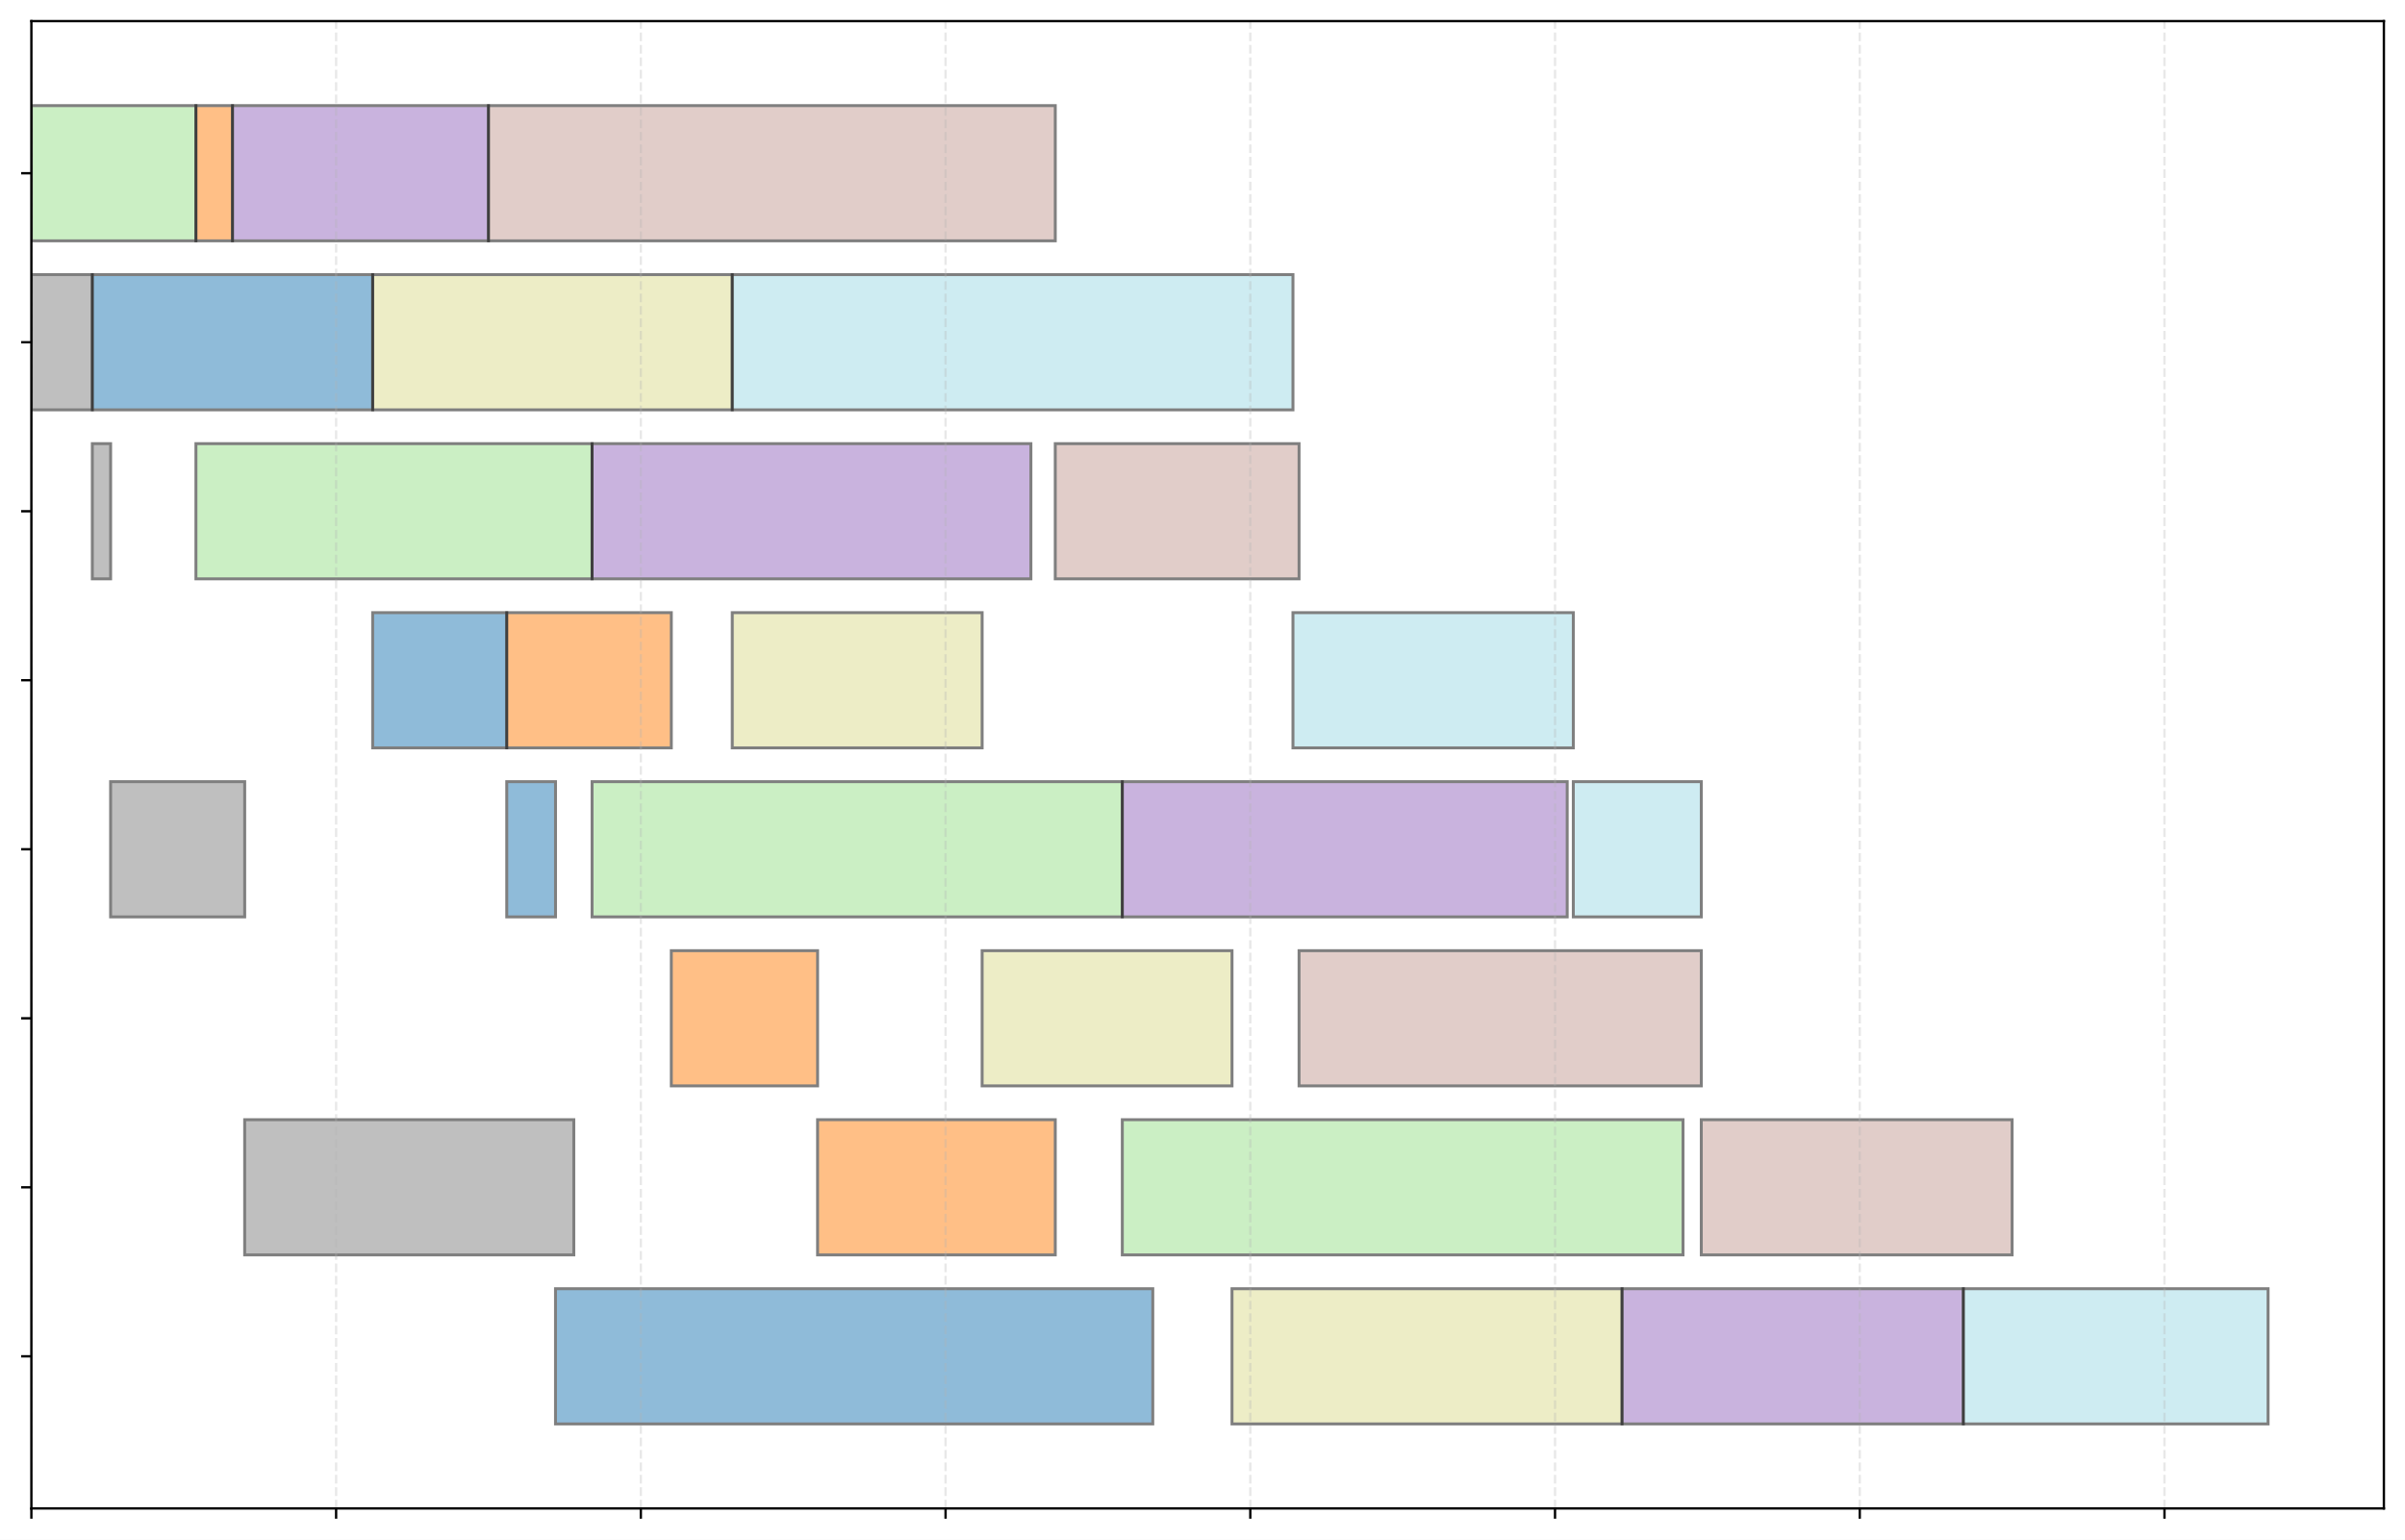
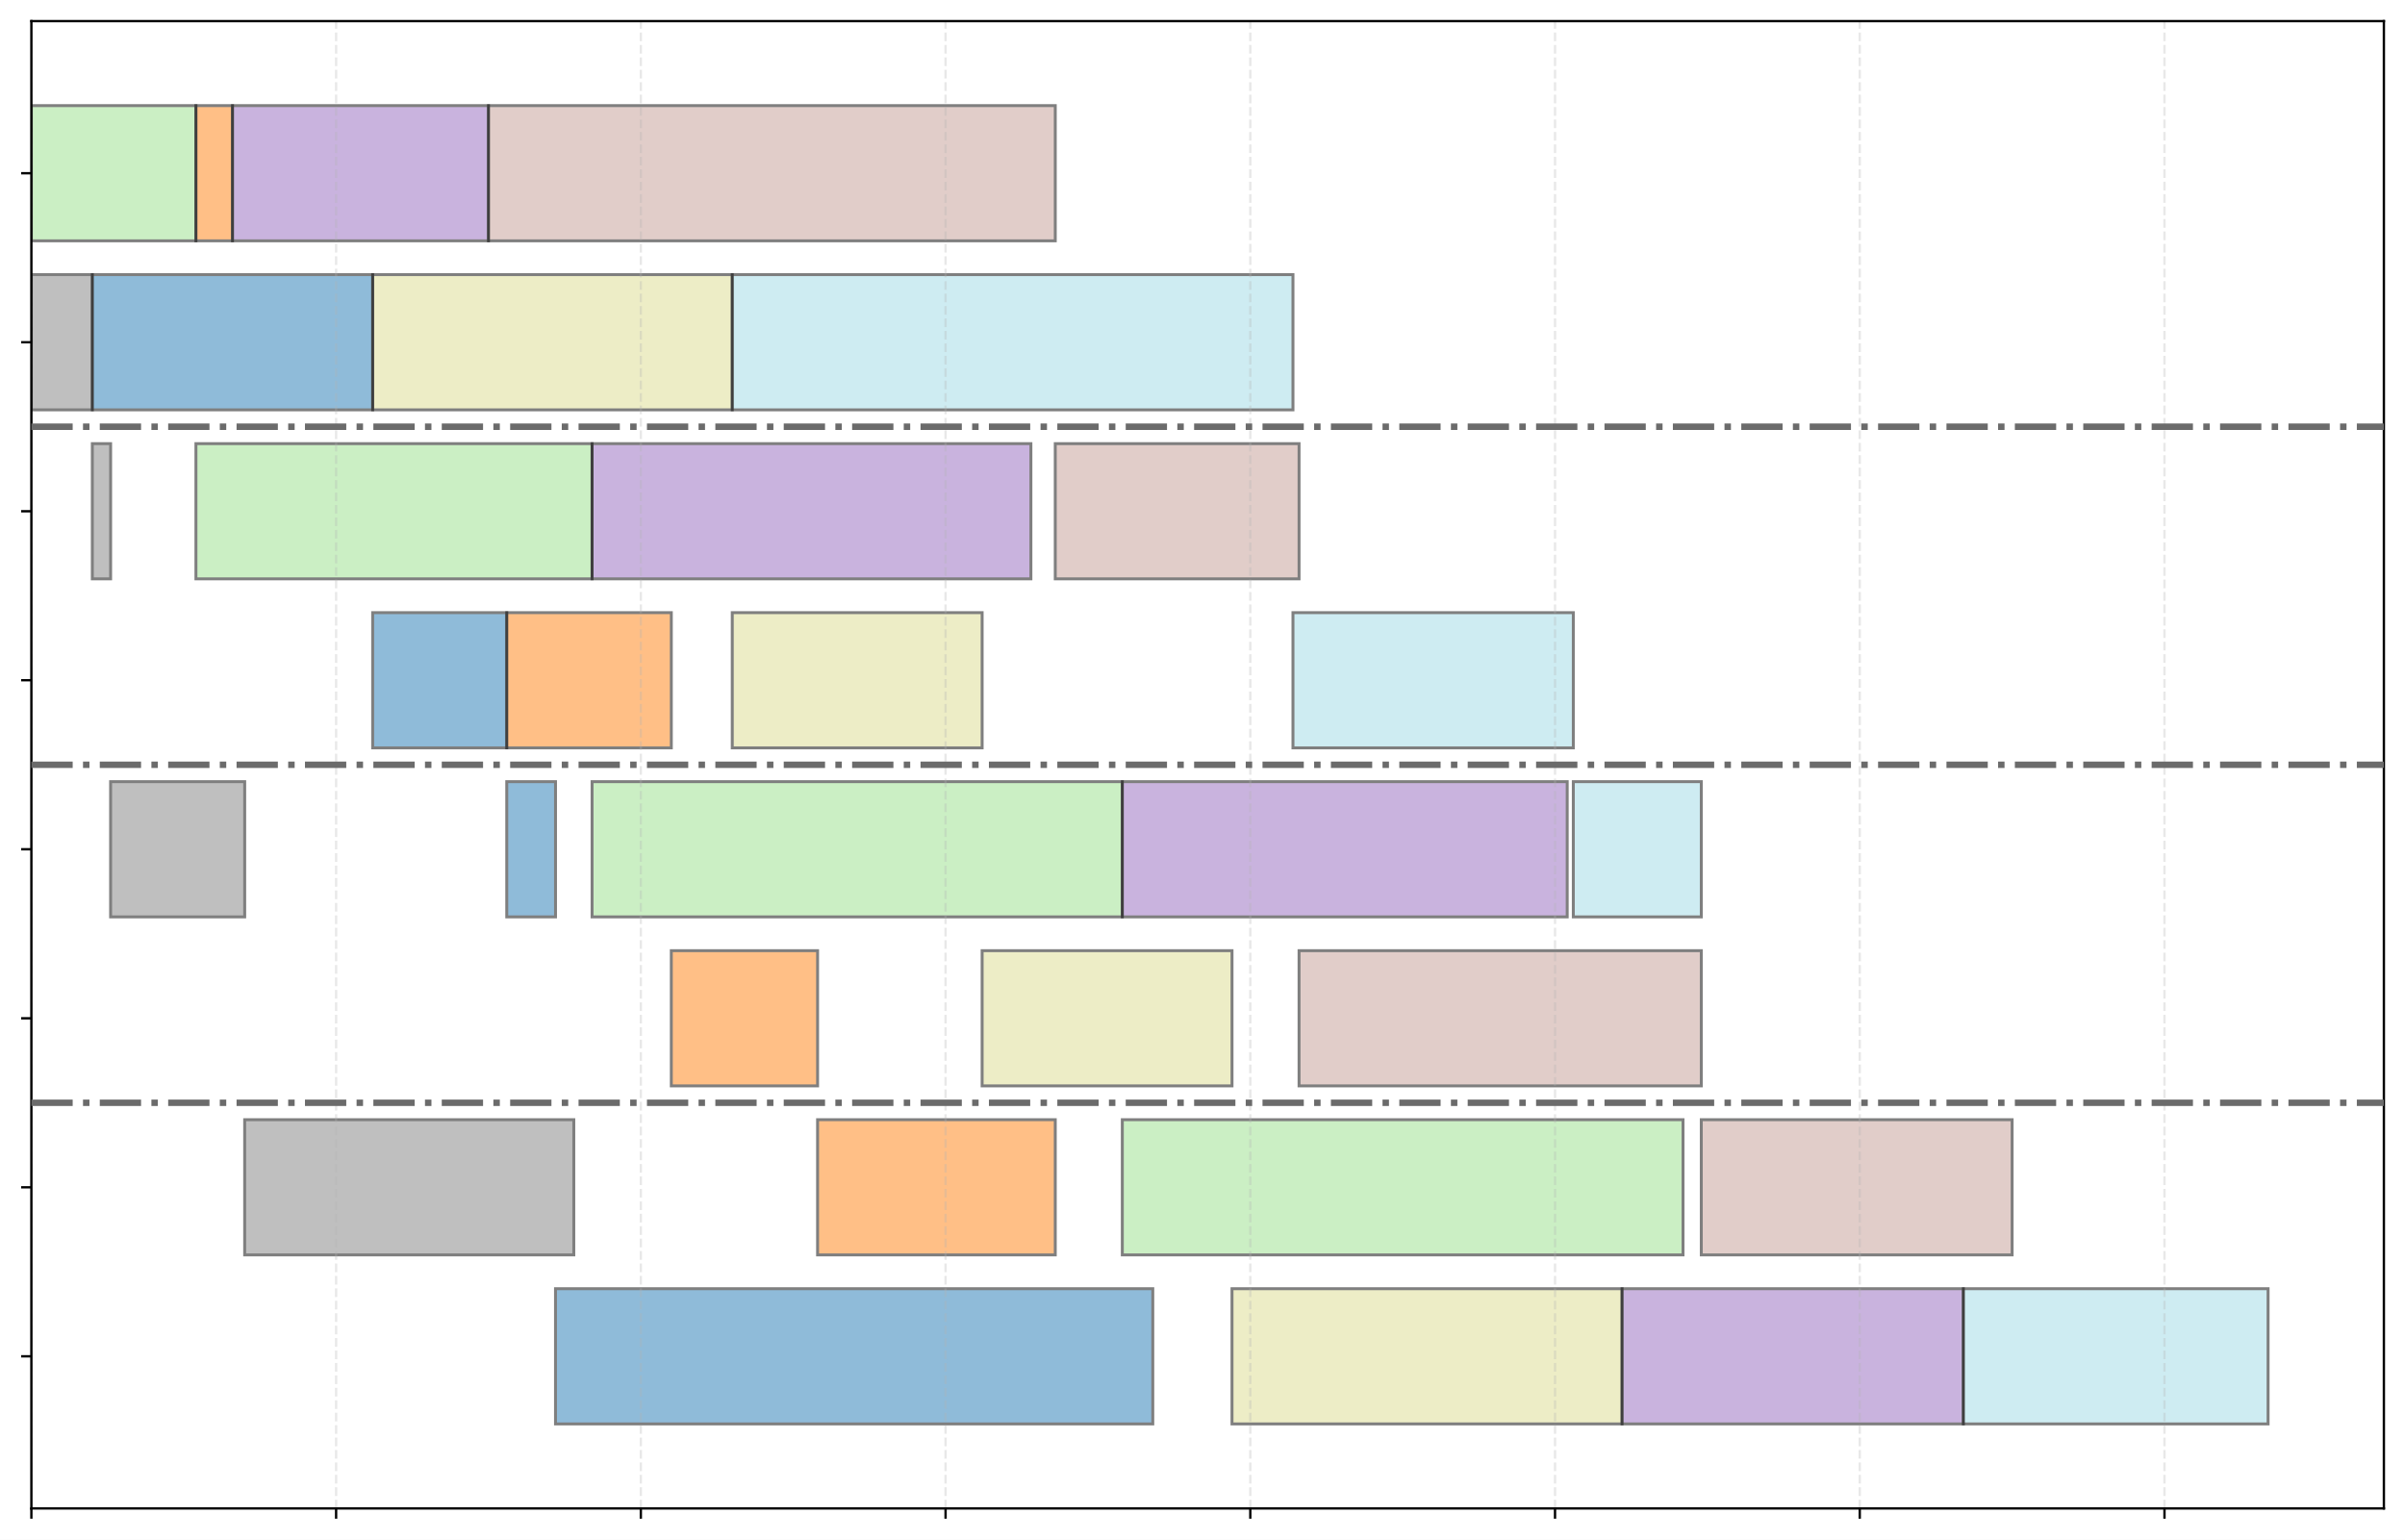
<svg xmlns="http://www.w3.org/2000/svg" xmlns:xlink="http://www.w3.org/1999/xlink" width="820pt" height="525.06pt" viewBox="0 0 820 525.06" version="1.1">
  <defs>
    <style type="text/css">*{stroke-linejoin: round; stroke-linecap: butt}</style>
  </defs>
  <g id="figure_1">
    <g id="patch_1">
      <path d="M 0 525.06  L 820 525.06  L 820 0  L 0 0  z " style="fill: #ffffff" />
    </g>
    <g id="axes_1">
      <g id="patch_2">
        <path d="M 10.7 514.36  L 812.8 514.36  L 812.8 7.2  L 10.7 7.2  z " style="fill: #ffffff" />
      </g>
      <g id="patch_3">
-         <path d="M 10.7 36.016  L 66.805 36.016  L 66.805 82.121  L 10.7 82.121  z " clip-path="url(#p3f389d6ef2)" style="fill: #98df8a; opacity: 0.5; stroke: #000000; stroke-linejoin: miter" />
+         <path d="M 10.7 36.016  L 66.805 36.016  L 66.805 82.121  L 10.7 82.121  z " clip-path="url(#pe5bf62b7b9)" style="fill: #98df8a; opacity: 0.5; stroke: #000000; stroke-linejoin: miter" />
      </g>
      <g id="patch_4">
-         <path d="M 66.805 36.016  L 79.273 36.016  L 79.273 82.121  L 66.805 82.121  z " clip-path="url(#p3f389d6ef2)" style="fill: #ff7f0e; opacity: 0.5; stroke: #000000; stroke-linejoin: miter" />
+         <path d="M 66.805 36.016  L 79.273 36.016  L 79.273 82.121  L 66.805 82.121  z " clip-path="url(#pe5bf62b7b9)" style="fill: #ff7f0e; opacity: 0.5; stroke: #000000; stroke-linejoin: miter" />
      </g>
      <g id="patch_5">
-         <path d="M 79.273 36.016  L 166.548 36.016  L 166.548 82.121  L 79.273 82.121  z " clip-path="url(#p3f389d6ef2)" style="fill: #9467bd; opacity: 0.5; stroke: #000000; stroke-linejoin: miter" />
+         <path d="M 79.273 36.016  L 166.548 36.016  L 166.548 82.121  L 79.273 82.121  z " clip-path="url(#pe5bf62b7b9)" style="fill: #9467bd; opacity: 0.5; stroke: #000000; stroke-linejoin: miter" />
      </g>
      <g id="patch_6">
-         <path d="M 166.548 36.016  L 359.801 36.016  L 359.801 82.121  L 166.548 82.121  z " clip-path="url(#p3f389d6ef2)" style="fill: #c49c94; opacity: 0.5; stroke: #000000; stroke-linejoin: miter" />
+         <path d="M 166.548 36.016  L 359.801 36.016  L 359.801 82.121  L 166.548 82.121  z " clip-path="url(#pe5bf62b7b9)" style="fill: #c49c94; opacity: 0.5; stroke: #000000; stroke-linejoin: miter" />
      </g>
      <g id="patch_7">
-         <path d="M 10.7 93.648  L 31.48 93.648  L 31.48 139.753  L 10.7 139.753  z " clip-path="url(#p3f389d6ef2)" style="fill: #7f7f7f; opacity: 0.5; stroke: #000000; stroke-linejoin: miter" />
+         <path d="M 10.7 93.648  L 31.48 93.648  L 31.48 139.753  L 10.7 139.753  z " clip-path="url(#pe5bf62b7b9)" style="fill: #7f7f7f; opacity: 0.5; stroke: #000000; stroke-linejoin: miter" />
      </g>
      <g id="patch_8">
-         <path d="M 31.48 93.648  L 127.067 93.648  L 127.067 139.753  L 31.48 139.753  z " clip-path="url(#p3f389d6ef2)" style="fill: #1f77b4; opacity: 0.5; stroke: #000000; stroke-linejoin: miter" />
+         <path d="M 31.48 93.648  L 127.067 93.648  L 127.067 139.753  L 31.48 139.753  z " clip-path="url(#pe5bf62b7b9)" style="fill: #1f77b4; opacity: 0.5; stroke: #000000; stroke-linejoin: miter" />
      </g>
      <g id="patch_9">
-         <path d="M 127.067 93.648  L 249.668 93.648  L 249.668 139.753  L 127.067 139.753  z " clip-path="url(#p3f389d6ef2)" style="fill: #dbdb8d; opacity: 0.5; stroke: #000000; stroke-linejoin: miter" />
+         <path d="M 127.067 93.648  L 249.668 93.648  L 249.668 139.753  L 127.067 139.753  z " clip-path="url(#pe5bf62b7b9)" style="fill: #dbdb8d; opacity: 0.5; stroke: #000000; stroke-linejoin: miter" />
      </g>
      <g id="patch_10">
-         <path d="M 249.668 93.648  L 440.842 93.648  L 440.842 139.753  L 249.668 139.753  z " clip-path="url(#p3f389d6ef2)" style="fill: #9edae5; opacity: 0.5; stroke: #000000; stroke-linejoin: miter" />
+         <path d="M 249.668 93.648  L 440.842 93.648  L 440.842 139.753  L 249.668 139.753  z " clip-path="url(#pe5bf62b7b9)" style="fill: #9edae5; opacity: 0.5; stroke: #000000; stroke-linejoin: miter" />
      </g>
      <g id="patch_11">
-         <path d="M 31.48 151.28  L 37.714 151.28  L 37.714 197.385  L 31.48 197.385  z " clip-path="url(#p3f389d6ef2)" style="fill: #7f7f7f; opacity: 0.5; stroke: #000000; stroke-linejoin: miter" />
+         <path d="M 31.48 151.28  L 37.714 151.28  L 37.714 197.385  L 31.48 197.385  z " clip-path="url(#pe5bf62b7b9)" style="fill: #7f7f7f; opacity: 0.5; stroke: #000000; stroke-linejoin: miter" />
      </g>
      <g id="patch_12">
-         <path d="M 66.805 151.28  L 201.874 151.28  L 201.874 197.385  L 66.805 197.385  z " clip-path="url(#p3f389d6ef2)" style="fill: #98df8a; opacity: 0.5; stroke: #000000; stroke-linejoin: miter" />
+         <path d="M 66.805 151.28  L 201.874 151.28  L 201.874 197.385  L 66.805 197.385  z " clip-path="url(#pe5bf62b7b9)" style="fill: #98df8a; opacity: 0.5; stroke: #000000; stroke-linejoin: miter" />
      </g>
      <g id="patch_13">
-         <path d="M 201.874 151.28  L 351.489 151.28  L 351.489 197.385  L 201.874 197.385  z " clip-path="url(#p3f389d6ef2)" style="fill: #9467bd; opacity: 0.5; stroke: #000000; stroke-linejoin: miter" />
+         <path d="M 201.874 151.28  L 351.489 151.28  L 351.489 197.385  L 201.874 197.385  z " clip-path="url(#pe5bf62b7b9)" style="fill: #9467bd; opacity: 0.5; stroke: #000000; stroke-linejoin: miter" />
      </g>
      <g id="patch_14">
-         <path d="M 359.801 151.28  L 442.92 151.28  L 442.92 197.385  L 359.801 197.385  z " clip-path="url(#p3f389d6ef2)" style="fill: #c49c94; opacity: 0.5; stroke: #000000; stroke-linejoin: miter" />
+         <path d="M 359.801 151.28  L 442.92 151.28  L 442.92 197.385  L 359.801 197.385  z " clip-path="url(#pe5bf62b7b9)" style="fill: #c49c94; opacity: 0.5; stroke: #000000; stroke-linejoin: miter" />
      </g>
      <g id="patch_15">
-         <path d="M 127.067 208.911  L 172.782 208.911  L 172.782 255.017  L 127.067 255.017  z " clip-path="url(#p3f389d6ef2)" style="fill: #1f77b4; opacity: 0.5; stroke: #000000; stroke-linejoin: miter" />
+         <path d="M 127.067 208.911  L 172.782 208.911  L 172.782 255.017  L 127.067 255.017  z " clip-path="url(#pe5bf62b7b9)" style="fill: #1f77b4; opacity: 0.5; stroke: #000000; stroke-linejoin: miter" />
      </g>
      <g id="patch_16">
-         <path d="M 172.782 208.911  L 228.888 208.911  L 228.888 255.017  L 172.782 255.017  z " clip-path="url(#p3f389d6ef2)" style="fill: #ff7f0e; opacity: 0.5; stroke: #000000; stroke-linejoin: miter" />
+         <path d="M 172.782 208.911  L 228.888 208.911  L 228.888 255.017  L 172.782 255.017  z " clip-path="url(#pe5bf62b7b9)" style="fill: #ff7f0e; opacity: 0.5; stroke: #000000; stroke-linejoin: miter" />
      </g>
      <g id="patch_17">
-         <path d="M 249.668 208.911  L 334.865 208.911  L 334.865 255.017  L 249.668 255.017  z " clip-path="url(#p3f389d6ef2)" style="fill: #dbdb8d; opacity: 0.5; stroke: #000000; stroke-linejoin: miter" />
+         <path d="M 249.668 208.911  L 334.865 208.911  L 334.865 255.017  L 249.668 255.017  z " clip-path="url(#pe5bf62b7b9)" style="fill: #dbdb8d; opacity: 0.5; stroke: #000000; stroke-linejoin: miter" />
      </g>
      <g id="patch_18">
-         <path d="M 440.842 208.911  L 536.429 208.911  L 536.429 255.017  L 440.842 255.017  z " clip-path="url(#p3f389d6ef2)" style="fill: #9edae5; opacity: 0.5; stroke: #000000; stroke-linejoin: miter" />
+         <path d="M 440.842 208.911  L 536.429 208.911  L 536.429 255.017  L 440.842 255.017  z " clip-path="url(#pe5bf62b7b9)" style="fill: #9edae5; opacity: 0.5; stroke: #000000; stroke-linejoin: miter" />
      </g>
      <g id="patch_19">
-         <path d="M 37.714 266.543  L 83.429 266.543  L 83.429 312.649  L 37.714 312.649  z " clip-path="url(#p3f389d6ef2)" style="fill: #7f7f7f; opacity: 0.5; stroke: #000000; stroke-linejoin: miter" />
+         <path d="M 37.714 266.543  L 83.429 266.543  L 83.429 312.649  L 37.714 312.649  z " clip-path="url(#pe5bf62b7b9)" style="fill: #7f7f7f; opacity: 0.5; stroke: #000000; stroke-linejoin: miter" />
      </g>
      <g id="patch_20">
-         <path d="M 172.782 266.543  L 189.406 266.543  L 189.406 312.649  L 172.782 312.649  z " clip-path="url(#p3f389d6ef2)" style="fill: #1f77b4; opacity: 0.5; stroke: #000000; stroke-linejoin: miter" />
+         <path d="M 172.782 266.543  L 189.406 266.543  L 189.406 312.649  L 172.782 312.649  z " clip-path="url(#pe5bf62b7b9)" style="fill: #1f77b4; opacity: 0.5; stroke: #000000; stroke-linejoin: miter" />
      </g>
      <g id="patch_21">
-         <path d="M 201.874 266.543  L 382.658 266.543  L 382.658 312.649  L 201.874 312.649  z " clip-path="url(#p3f389d6ef2)" style="fill: #98df8a; opacity: 0.5; stroke: #000000; stroke-linejoin: miter" />
+         <path d="M 201.874 266.543  L 382.658 266.543  L 382.658 312.649  L 201.874 312.649  z " clip-path="url(#pe5bf62b7b9)" style="fill: #98df8a; opacity: 0.5; stroke: #000000; stroke-linejoin: miter" />
      </g>
      <g id="patch_22">
-         <path d="M 382.658 266.543  L 534.351 266.543  L 534.351 312.649  L 382.658 312.649  z " clip-path="url(#p3f389d6ef2)" style="fill: #9467bd; opacity: 0.5; stroke: #000000; stroke-linejoin: miter" />
+         <path d="M 382.658 266.543  L 534.351 266.543  L 534.351 312.649  L 382.658 312.649  z " clip-path="url(#pe5bf62b7b9)" style="fill: #9467bd; opacity: 0.5; stroke: #000000; stroke-linejoin: miter" />
      </g>
      <g id="patch_23">
-         <path d="M 536.429 266.543  L 580.066 266.543  L 580.066 312.649  L 536.429 312.649  z " clip-path="url(#p3f389d6ef2)" style="fill: #9edae5; opacity: 0.5; stroke: #000000; stroke-linejoin: miter" />
+         <path d="M 536.429 266.543  L 580.066 266.543  L 580.066 312.649  L 536.429 312.649  z " clip-path="url(#pe5bf62b7b9)" style="fill: #9edae5; opacity: 0.5; stroke: #000000; stroke-linejoin: miter" />
      </g>
      <g id="patch_24">
-         <path d="M 228.888 324.175  L 278.759 324.175  L 278.759 370.28  L 228.888 370.28  z " clip-path="url(#p3f389d6ef2)" style="fill: #ff7f0e; opacity: 0.5; stroke: #000000; stroke-linejoin: miter" />
+         <path d="M 228.888 324.175  L 278.759 324.175  L 278.759 370.28  L 228.888 370.28  z " clip-path="url(#pe5bf62b7b9)" style="fill: #ff7f0e; opacity: 0.5; stroke: #000000; stroke-linejoin: miter" />
      </g>
      <g id="patch_25">
-         <path d="M 334.865 324.175  L 420.062 324.175  L 420.062 370.28  L 334.865 370.28  z " clip-path="url(#p3f389d6ef2)" style="fill: #dbdb8d; opacity: 0.5; stroke: #000000; stroke-linejoin: miter" />
+         <path d="M 334.865 324.175  L 420.062 324.175  L 420.062 370.28  L 334.865 370.28  z " clip-path="url(#pe5bf62b7b9)" style="fill: #dbdb8d; opacity: 0.5; stroke: #000000; stroke-linejoin: miter" />
      </g>
      <g id="patch_26">
-         <path d="M 442.92 324.175  L 580.066 324.175  L 580.066 370.28  L 442.92 370.28  z " clip-path="url(#p3f389d6ef2)" style="fill: #c49c94; opacity: 0.5; stroke: #000000; stroke-linejoin: miter" />
+         <path d="M 442.92 324.175  L 580.066 324.175  L 580.066 370.28  L 442.92 370.28  z " clip-path="url(#pe5bf62b7b9)" style="fill: #c49c94; opacity: 0.5; stroke: #000000; stroke-linejoin: miter" />
      </g>
      <g id="patch_27">
-         <path d="M 83.429 381.807  L 195.64 381.807  L 195.64 427.912  L 83.429 427.912  z " clip-path="url(#p3f389d6ef2)" style="fill: #7f7f7f; opacity: 0.5; stroke: #000000; stroke-linejoin: miter" />
+         <path d="M 83.429 381.807  L 195.64 381.807  L 195.64 427.912  L 83.429 427.912  z " clip-path="url(#pe5bf62b7b9)" style="fill: #7f7f7f; opacity: 0.5; stroke: #000000; stroke-linejoin: miter" />
      </g>
      <g id="patch_28">
-         <path d="M 278.759 381.807  L 359.801 381.807  L 359.801 427.912  L 278.759 427.912  z " clip-path="url(#p3f389d6ef2)" style="fill: #ff7f0e; opacity: 0.5; stroke: #000000; stroke-linejoin: miter" />
+         <path d="M 278.759 381.807  L 359.801 381.807  L 359.801 427.912  L 278.759 427.912  z " clip-path="url(#pe5bf62b7b9)" style="fill: #ff7f0e; opacity: 0.5; stroke: #000000; stroke-linejoin: miter" />
      </g>
      <g id="patch_29">
-         <path d="M 382.658 381.807  L 573.832 381.807  L 573.832 427.912  L 382.658 427.912  z " clip-path="url(#p3f389d6ef2)" style="fill: #98df8a; opacity: 0.5; stroke: #000000; stroke-linejoin: miter" />
+         <path d="M 382.658 381.807  L 573.832 381.807  L 573.832 427.912  L 382.658 427.912  z " clip-path="url(#pe5bf62b7b9)" style="fill: #98df8a; opacity: 0.5; stroke: #000000; stroke-linejoin: miter" />
      </g>
      <g id="patch_30">
-         <path d="M 580.066 381.807  L 686.043 381.807  L 686.043 427.912  L 580.066 427.912  z " clip-path="url(#p3f389d6ef2)" style="fill: #c49c94; opacity: 0.5; stroke: #000000; stroke-linejoin: miter" />
+         <path d="M 580.066 381.807  L 686.043 381.807  L 686.043 427.912  L 580.066 427.912  z " clip-path="url(#pe5bf62b7b9)" style="fill: #c49c94; opacity: 0.5; stroke: #000000; stroke-linejoin: miter" />
      </g>
      <g id="patch_31">
-         <path d="M 189.406 439.439  L 393.048 439.439  L 393.048 485.544  L 189.406 485.544  z " clip-path="url(#p3f389d6ef2)" style="fill: #1f77b4; opacity: 0.5; stroke: #000000; stroke-linejoin: miter" />
+         <path d="M 189.406 439.439  L 393.048 439.439  L 393.048 485.544  L 189.406 485.544  z " clip-path="url(#pe5bf62b7b9)" style="fill: #1f77b4; opacity: 0.5; stroke: #000000; stroke-linejoin: miter" />
      </g>
      <g id="patch_32">
-         <path d="M 420.062 439.439  L 553.053 439.439  L 553.053 485.544  L 420.062 485.544  z " clip-path="url(#p3f389d6ef2)" style="fill: #dbdb8d; opacity: 0.5; stroke: #000000; stroke-linejoin: miter" />
+         <path d="M 420.062 439.439  L 553.053 439.439  L 553.053 485.544  L 420.062 485.544  z " clip-path="url(#pe5bf62b7b9)" style="fill: #dbdb8d; opacity: 0.5; stroke: #000000; stroke-linejoin: miter" />
      </g>
      <g id="patch_33">
-         <path d="M 553.053 439.439  L 669.419 439.439  L 669.419 485.544  L 553.053 485.544  z " clip-path="url(#p3f389d6ef2)" style="fill: #9467bd; opacity: 0.5; stroke: #000000; stroke-linejoin: miter" />
+         <path d="M 553.053 439.439  L 669.419 439.439  L 669.419 485.544  L 553.053 485.544  z " clip-path="url(#pe5bf62b7b9)" style="fill: #9467bd; opacity: 0.5; stroke: #000000; stroke-linejoin: miter" />
      </g>
      <g id="patch_34">
-         <path d="M 669.419 439.439  L 773.318 439.439  L 773.318 485.544  L 669.419 485.544  z " clip-path="url(#p3f389d6ef2)" style="fill: #9edae5; opacity: 0.5; stroke: #000000; stroke-linejoin: miter" />
+         <path d="M 669.419 439.439  L 773.318 439.439  L 773.318 485.544  L 669.419 485.544  z " clip-path="url(#pe5bf62b7b9)" style="fill: #9edae5; opacity: 0.5; stroke: #000000; stroke-linejoin: miter" />
      </g>
      <g id="matplotlib.axis_1">
        <g id="xtick_1">
          <g id="line2d_1">
-             <path d="M 10.7 514.36  L 10.7 7.2  " clip-path="url(#p3f389d6ef2)" style="fill: none; stroke-dasharray: 2.96,1.28; stroke-dashoffset: 0; stroke: #b0b0b0; stroke-opacity: 0.3; stroke-width: 0.8" />
+             <path d="M 10.7 514.36  L 10.7 7.2  " clip-path="url(#pe5bf62b7b9)" style="fill: none; stroke-dasharray: 2.96,1.28; stroke-dashoffset: 0; stroke: #b0b0b0; stroke-opacity: 0.3; stroke-width: 0.8" />
          </g>
          <g id="line2d_2">
            <defs>
-               <path id="me26639b786" d="M 0 0  L 0 3.5  " style="stroke: #000000; stroke-width: 0.8" />
+               <path id="m448173b38a" d="M 0 0  L 0 3.5  " style="stroke: #000000; stroke-width: 0.8" />
            </defs>
            <g>
-               <use xlink:href="#me26639b786" x="10.7" y="514.36" style="stroke: #000000; stroke-width: 0.8" />
+               <use xlink:href="#m448173b38a" x="10.7" y="514.36" style="stroke: #000000; stroke-width: 0.8" />
            </g>
          </g>
        </g>
        <g id="xtick_2">
          <g id="line2d_3">
-             <path d="M 114.599 514.36  L 114.599 7.2  " clip-path="url(#p3f389d6ef2)" style="fill: none; stroke-dasharray: 2.96,1.28; stroke-dashoffset: 0; stroke: #b0b0b0; stroke-opacity: 0.3; stroke-width: 0.8" />
+             <path d="M 114.599 514.36  L 114.599 7.2  " clip-path="url(#pe5bf62b7b9)" style="fill: none; stroke-dasharray: 2.96,1.28; stroke-dashoffset: 0; stroke: #b0b0b0; stroke-opacity: 0.3; stroke-width: 0.8" />
          </g>
          <g id="line2d_4">
            <g>
-               <use xlink:href="#me26639b786" x="114.599" y="514.36" style="stroke: #000000; stroke-width: 0.8" />
+               <use xlink:href="#m448173b38a" x="114.599" y="514.36" style="stroke: #000000; stroke-width: 0.8" />
            </g>
          </g>
        </g>
        <g id="xtick_3">
          <g id="line2d_5">
-             <path d="M 218.498 514.36  L 218.498 7.2  " clip-path="url(#p3f389d6ef2)" style="fill: none; stroke-dasharray: 2.96,1.28; stroke-dashoffset: 0; stroke: #b0b0b0; stroke-opacity: 0.3; stroke-width: 0.8" />
+             <path d="M 218.498 514.36  L 218.498 7.2  " clip-path="url(#pe5bf62b7b9)" style="fill: none; stroke-dasharray: 2.96,1.28; stroke-dashoffset: 0; stroke: #b0b0b0; stroke-opacity: 0.3; stroke-width: 0.8" />
          </g>
          <g id="line2d_6">
            <g>
-               <use xlink:href="#me26639b786" x="218.498" y="514.36" style="stroke: #000000; stroke-width: 0.8" />
+               <use xlink:href="#m448173b38a" x="218.498" y="514.36" style="stroke: #000000; stroke-width: 0.8" />
            </g>
          </g>
        </g>
        <g id="xtick_4">
          <g id="line2d_7">
-             <path d="M 322.397 514.36  L 322.397 7.2  " clip-path="url(#p3f389d6ef2)" style="fill: none; stroke-dasharray: 2.96,1.28; stroke-dashoffset: 0; stroke: #b0b0b0; stroke-opacity: 0.3; stroke-width: 0.8" />
+             <path d="M 322.397 514.36  L 322.397 7.2  " clip-path="url(#pe5bf62b7b9)" style="fill: none; stroke-dasharray: 2.96,1.28; stroke-dashoffset: 0; stroke: #b0b0b0; stroke-opacity: 0.3; stroke-width: 0.8" />
          </g>
          <g id="line2d_8">
            <g>
-               <use xlink:href="#me26639b786" x="322.397" y="514.36" style="stroke: #000000; stroke-width: 0.8" />
+               <use xlink:href="#m448173b38a" x="322.397" y="514.36" style="stroke: #000000; stroke-width: 0.8" />
            </g>
          </g>
        </g>
        <g id="xtick_5">
          <g id="line2d_9">
-             <path d="M 426.296 514.36  L 426.296 7.2  " clip-path="url(#p3f389d6ef2)" style="fill: none; stroke-dasharray: 2.96,1.28; stroke-dashoffset: 0; stroke: #b0b0b0; stroke-opacity: 0.3; stroke-width: 0.8" />
+             <path d="M 426.296 514.36  L 426.296 7.2  " clip-path="url(#pe5bf62b7b9)" style="fill: none; stroke-dasharray: 2.96,1.28; stroke-dashoffset: 0; stroke: #b0b0b0; stroke-opacity: 0.3; stroke-width: 0.8" />
          </g>
          <g id="line2d_10">
            <g>
-               <use xlink:href="#me26639b786" x="426.296" y="514.36" style="stroke: #000000; stroke-width: 0.8" />
+               <use xlink:href="#m448173b38a" x="426.296" y="514.36" style="stroke: #000000; stroke-width: 0.8" />
            </g>
          </g>
        </g>
        <g id="xtick_6">
          <g id="line2d_11">
-             <path d="M 530.195 514.36  L 530.195 7.2  " clip-path="url(#p3f389d6ef2)" style="fill: none; stroke-dasharray: 2.96,1.28; stroke-dashoffset: 0; stroke: #b0b0b0; stroke-opacity: 0.3; stroke-width: 0.8" />
+             <path d="M 530.195 514.36  L 530.195 7.2  " clip-path="url(#pe5bf62b7b9)" style="fill: none; stroke-dasharray: 2.96,1.28; stroke-dashoffset: 0; stroke: #b0b0b0; stroke-opacity: 0.3; stroke-width: 0.8" />
          </g>
          <g id="line2d_12">
            <g>
-               <use xlink:href="#me26639b786" x="530.195" y="514.36" style="stroke: #000000; stroke-width: 0.8" />
+               <use xlink:href="#m448173b38a" x="530.195" y="514.36" style="stroke: #000000; stroke-width: 0.8" />
            </g>
          </g>
        </g>
        <g id="xtick_7">
          <g id="line2d_13">
-             <path d="M 634.094 514.36  L 634.094 7.2  " clip-path="url(#p3f389d6ef2)" style="fill: none; stroke-dasharray: 2.96,1.28; stroke-dashoffset: 0; stroke: #b0b0b0; stroke-opacity: 0.3; stroke-width: 0.8" />
+             <path d="M 634.094 514.36  L 634.094 7.2  " clip-path="url(#pe5bf62b7b9)" style="fill: none; stroke-dasharray: 2.96,1.28; stroke-dashoffset: 0; stroke: #b0b0b0; stroke-opacity: 0.3; stroke-width: 0.8" />
          </g>
          <g id="line2d_14">
            <g>
-               <use xlink:href="#me26639b786" x="634.094" y="514.36" style="stroke: #000000; stroke-width: 0.8" />
+               <use xlink:href="#m448173b38a" x="634.094" y="514.36" style="stroke: #000000; stroke-width: 0.8" />
            </g>
          </g>
        </g>
        <g id="xtick_8">
          <g id="line2d_15">
-             <path d="M 737.993 514.36  L 737.993 7.2  " clip-path="url(#p3f389d6ef2)" style="fill: none; stroke-dasharray: 2.96,1.28; stroke-dashoffset: 0; stroke: #b0b0b0; stroke-opacity: 0.3; stroke-width: 0.8" />
+             <path d="M 737.993 514.36  L 737.993 7.2  " clip-path="url(#pe5bf62b7b9)" style="fill: none; stroke-dasharray: 2.96,1.28; stroke-dashoffset: 0; stroke: #b0b0b0; stroke-opacity: 0.3; stroke-width: 0.8" />
          </g>
          <g id="line2d_16">
            <g>
-               <use xlink:href="#me26639b786" x="737.993" y="514.36" style="stroke: #000000; stroke-width: 0.8" />
+               <use xlink:href="#m448173b38a" x="737.993" y="514.36" style="stroke: #000000; stroke-width: 0.8" />
            </g>
          </g>
        </g>
      </g>
      <g id="matplotlib.axis_2">
        <g id="ytick_1">
          <g id="line2d_17">
            <defs>
-               <path id="m13b7108569" d="M 0 0  L -3.5 0  " style="stroke: #000000; stroke-width: 0.8" />
+               <path id="maba2ed9672" d="M 0 0  L -3.5 0  " style="stroke: #000000; stroke-width: 0.8" />
            </defs>
            <g>
-               <use xlink:href="#m13b7108569" x="10.7" y="59.069" style="stroke: #000000; stroke-width: 0.8" />
+               <use xlink:href="#maba2ed9672" x="10.7" y="59.069" style="stroke: #000000; stroke-width: 0.8" />
            </g>
          </g>
        </g>
        <g id="ytick_2">
          <g id="line2d_18">
            <g>
-               <use xlink:href="#m13b7108569" x="10.7" y="116.7" style="stroke: #000000; stroke-width: 0.8" />
+               <use xlink:href="#maba2ed9672" x="10.7" y="116.7" style="stroke: #000000; stroke-width: 0.8" />
            </g>
          </g>
        </g>
        <g id="ytick_3">
          <g id="line2d_19">
            <g>
-               <use xlink:href="#m13b7108569" x="10.7" y="174.332" style="stroke: #000000; stroke-width: 0.8" />
+               <use xlink:href="#maba2ed9672" x="10.7" y="174.332" style="stroke: #000000; stroke-width: 0.8" />
            </g>
          </g>
        </g>
        <g id="ytick_4">
          <g id="line2d_20">
            <g>
-               <use xlink:href="#m13b7108569" x="10.7" y="231.964" style="stroke: #000000; stroke-width: 0.8" />
+               <use xlink:href="#maba2ed9672" x="10.7" y="231.964" style="stroke: #000000; stroke-width: 0.8" />
            </g>
          </g>
        </g>
        <g id="ytick_5">
          <g id="line2d_21">
            <g>
-               <use xlink:href="#m13b7108569" x="10.7" y="289.596" style="stroke: #000000; stroke-width: 0.8" />
+               <use xlink:href="#maba2ed9672" x="10.7" y="289.596" style="stroke: #000000; stroke-width: 0.8" />
            </g>
          </g>
        </g>
        <g id="ytick_6">
          <g id="line2d_22">
            <g>
-               <use xlink:href="#m13b7108569" x="10.7" y="347.228" style="stroke: #000000; stroke-width: 0.8" />
+               <use xlink:href="#maba2ed9672" x="10.7" y="347.228" style="stroke: #000000; stroke-width: 0.8" />
            </g>
          </g>
        </g>
        <g id="ytick_7">
          <g id="line2d_23">
            <g>
-               <use xlink:href="#m13b7108569" x="10.7" y="404.86" style="stroke: #000000; stroke-width: 0.8" />
+               <use xlink:href="#maba2ed9672" x="10.7" y="404.86" style="stroke: #000000; stroke-width: 0.8" />
            </g>
          </g>
        </g>
        <g id="ytick_8">
          <g id="line2d_24">
            <g>
-               <use xlink:href="#m13b7108569" x="10.7" y="462.491" style="stroke: #000000; stroke-width: 0.8" />
+               <use xlink:href="#maba2ed9672" x="10.7" y="462.491" style="stroke: #000000; stroke-width: 0.8" />
            </g>
          </g>
        </g>
      </g>
      <g id="patch_35">
        <path d="M 10.7 514.36  L 10.7 7.2  " style="fill: none; stroke: #000000; stroke-width: 0.8; stroke-linejoin: miter; stroke-linecap: square" />
      </g>
      <g id="patch_36">
        <path d="M 812.8 514.36  L 812.8 7.2  " style="fill: none; stroke: #000000; stroke-width: 0.8; stroke-linejoin: miter; stroke-linecap: square" />
      </g>
      <g id="patch_37">
        <path d="M 10.7 514.36  L 812.8 514.36  " style="fill: none; stroke: #000000; stroke-width: 0.8; stroke-linejoin: miter; stroke-linecap: square" />
      </g>
      <g id="patch_38">
        <path d="M 10.7 7.2  L 812.8 7.2  " style="fill: none; stroke: #000000; stroke-width: 0.8; stroke-linejoin: miter; stroke-linecap: square" />
+       </g>
+       <g id="line2d_25">
+         <path d="M 10.7 145.516  L 812.8 145.516  " clip-path="url(#pe5bf62b7b9)" style="fill: none; stroke-dasharray: 14.08,3.52,2.2,3.52; stroke-dashoffset: 0; stroke: #6b6b6b; stroke-width: 2.2" />
+       </g>
+       <g id="line2d_26">
+         <path d="M 10.7 260.78  L 812.8 260.78  " clip-path="url(#pe5bf62b7b9)" style="fill: none; stroke-dasharray: 14.08,3.52,2.2,3.52; stroke-dashoffset: 0; stroke: #6b6b6b; stroke-width: 2.2" />
+       </g>
+       <g id="line2d_27">
+         <path d="M 10.7 376.044  L 812.8 376.044  " clip-path="url(#pe5bf62b7b9)" style="fill: none; stroke-dasharray: 14.08,3.52,2.2,3.52; stroke-dashoffset: 0; stroke: #6b6b6b; stroke-width: 2.2" />
      </g>
    </g>
  </g>
  <defs>
-     <clipPath id="p3f389d6ef2">
+     <clipPath id="pe5bf62b7b9">
      <rect x="10.7" y="7.2" width="802.1" height="507.16" />
    </clipPath>
  </defs>
</svg>
